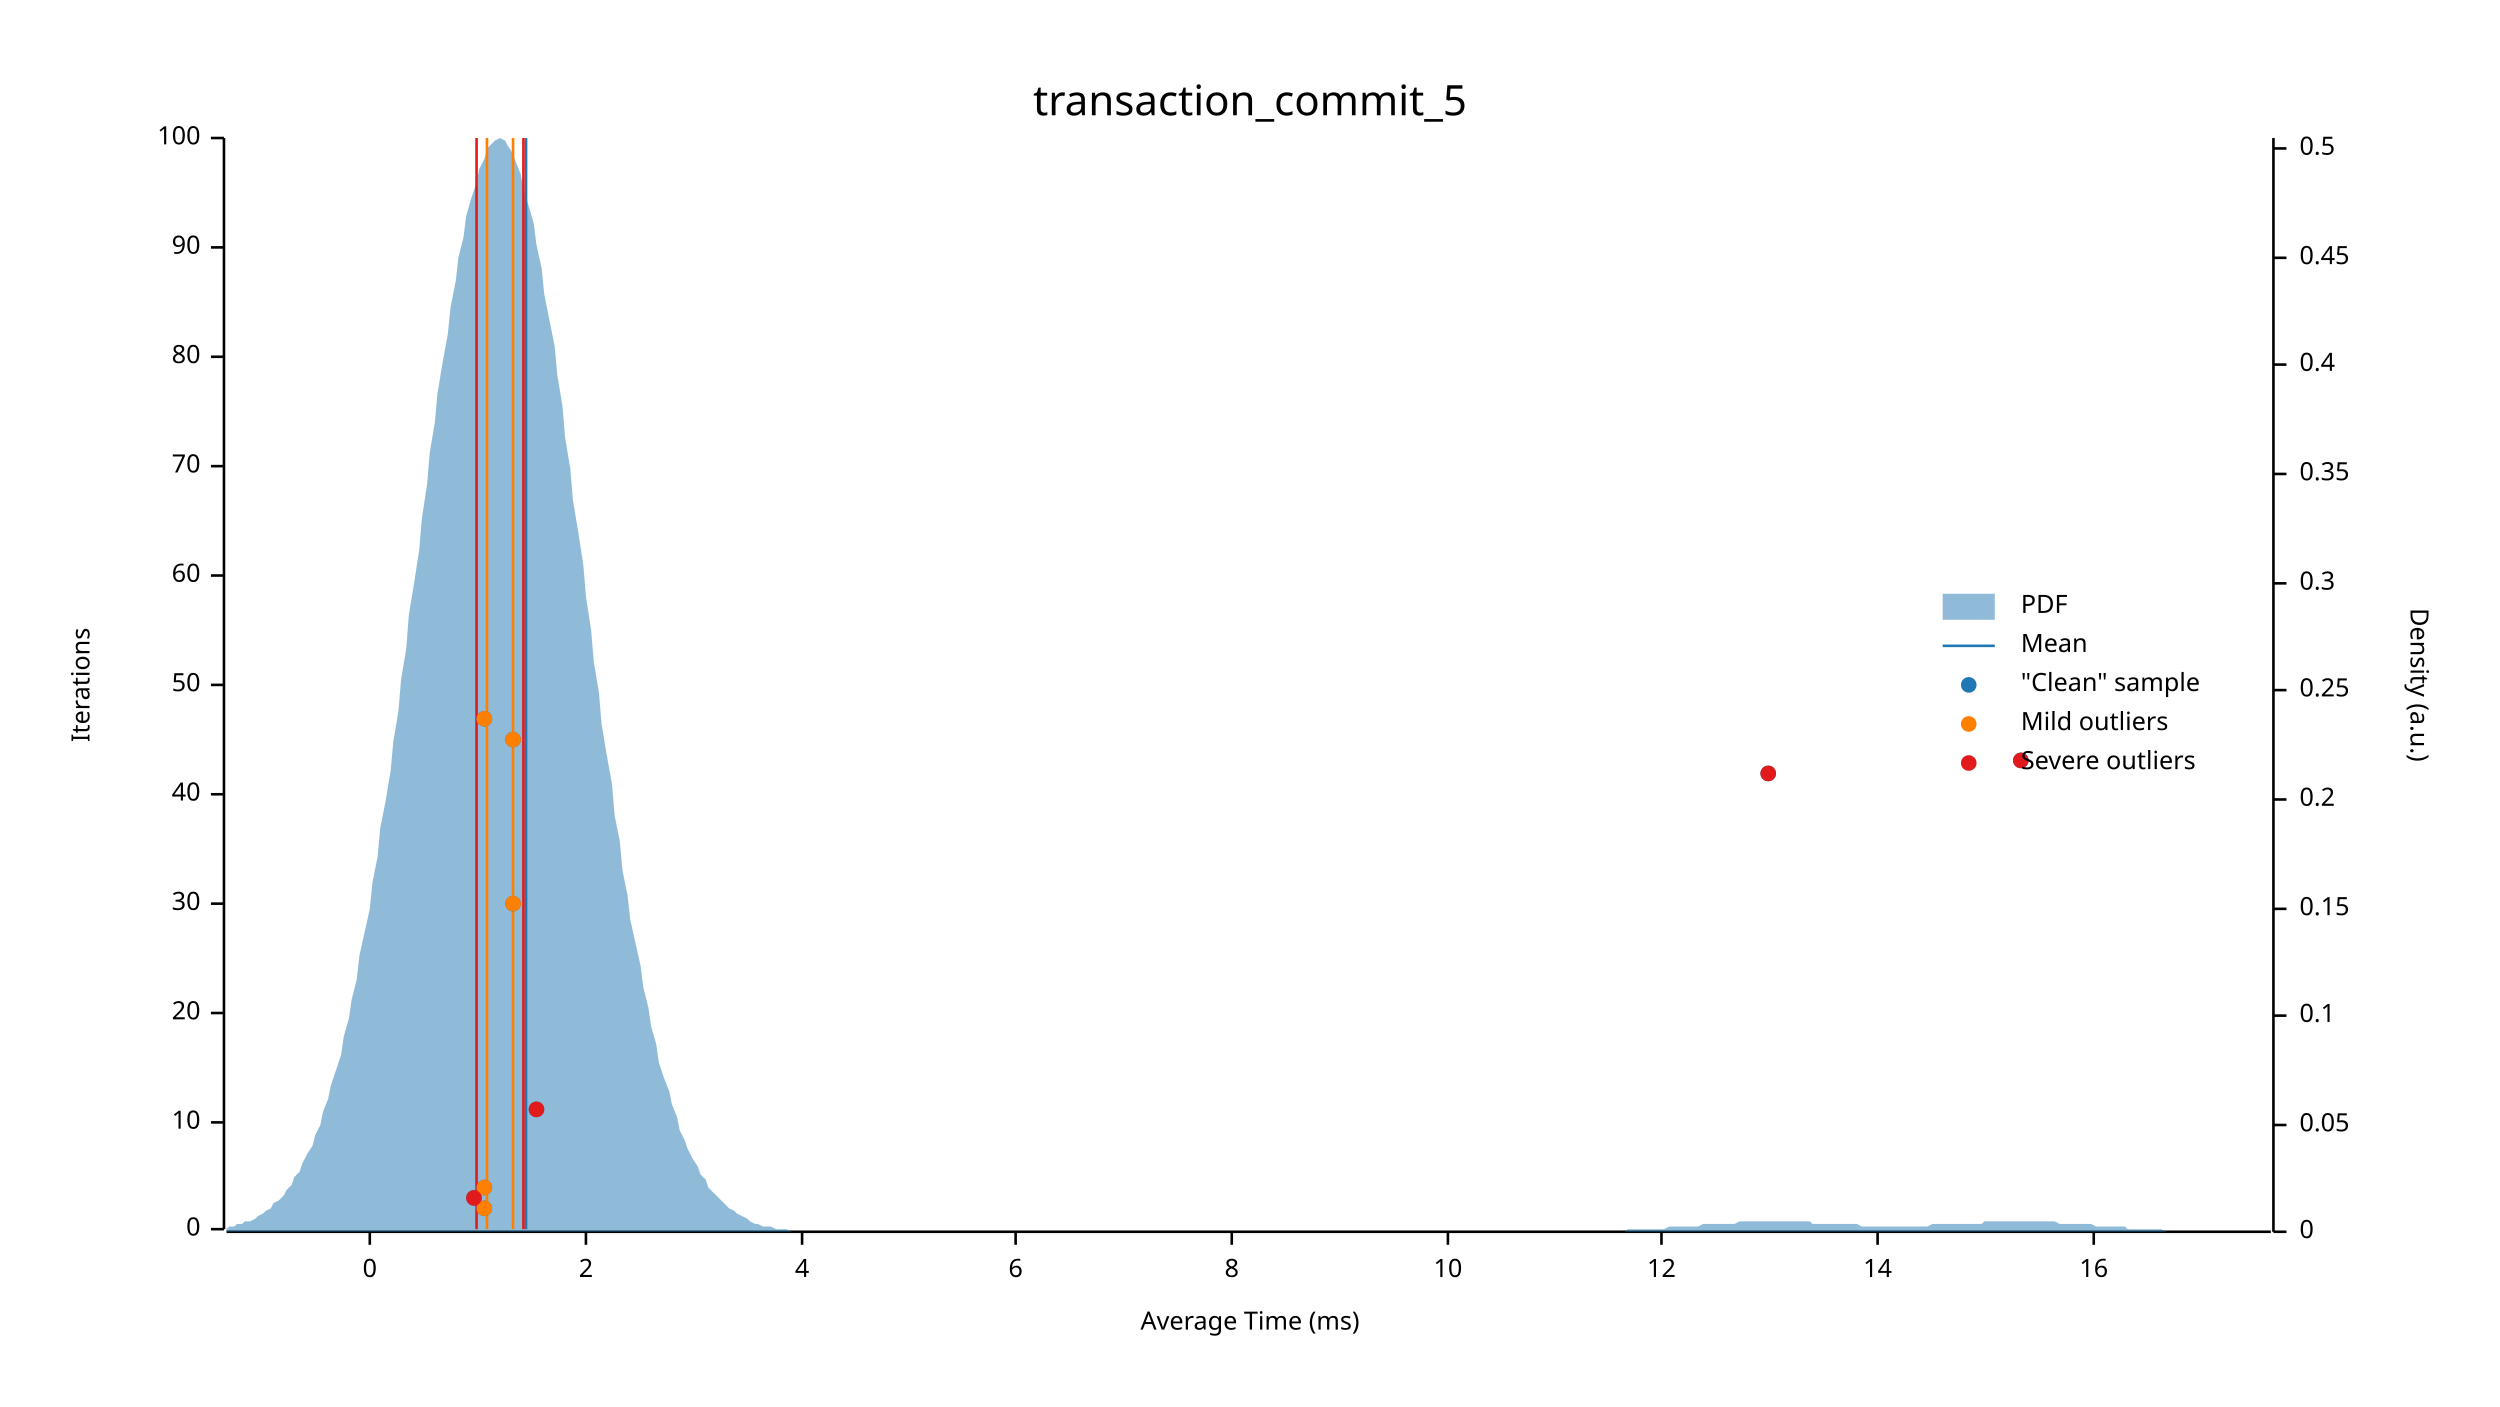
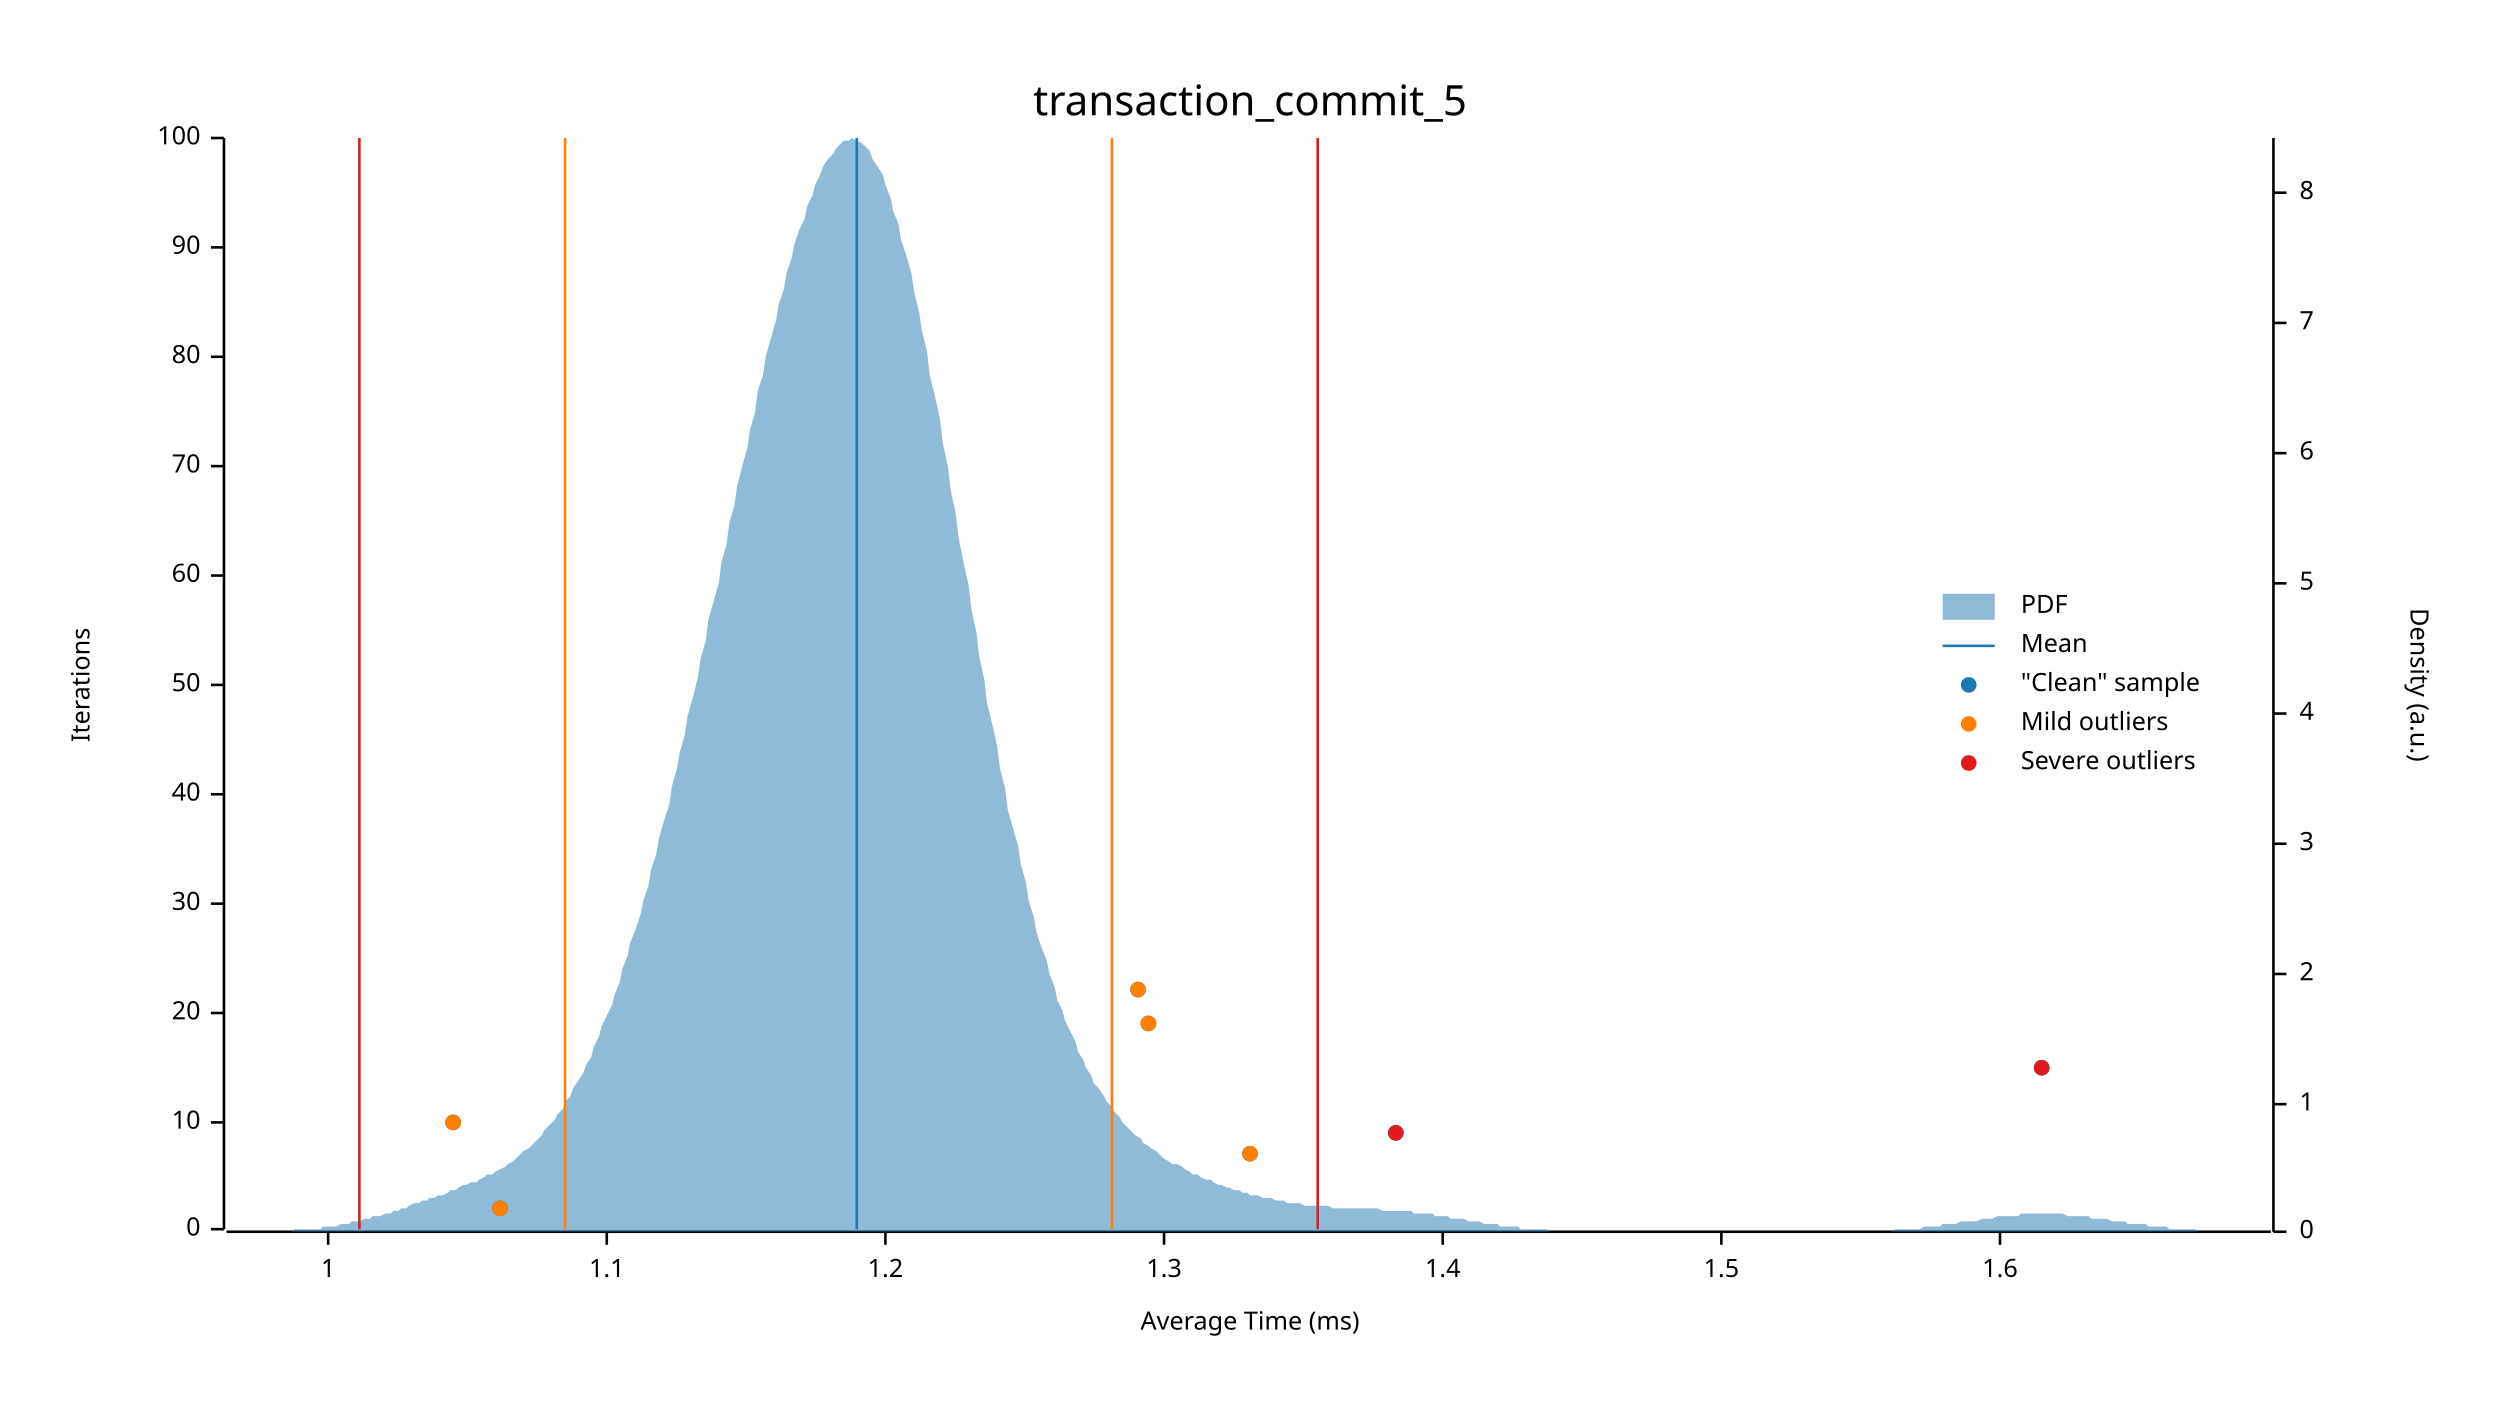
<svg xmlns="http://www.w3.org/2000/svg" width="960" height="540" viewBox="0 0 960 540">
  <text x="480" y="32" dy="0.76em" text-anchor="middle" font-family="sans-serif" font-size="16.129" opacity="1" fill="#000000">
transaction_commit_5
</text>
  <text x="27" y="263" dy="0.76em" text-anchor="middle" font-family="sans-serif" font-size="9.677" opacity="1" fill="#000000" transform="rotate(270, 27, 263)">
Iterations
</text>
  <text x="480" y="513" dy="-0.5ex" text-anchor="middle" font-family="sans-serif" font-size="9.677" opacity="1" fill="#000000">
Average Time (ms)
</text>
  <polyline fill="none" opacity="1" stroke="#000000" stroke-width="1" points="86,53 86,472 " />
  <text x="77" y="472" dy="0.5ex" text-anchor="end" font-family="sans-serif" font-size="9.677" opacity="1" fill="#000000">
0
</text>
  <polyline fill="none" opacity="1" stroke="#000000" stroke-width="1" points="81,472 86,472 " />
  <text x="77" y="431" dy="0.5ex" text-anchor="end" font-family="sans-serif" font-size="9.677" opacity="1" fill="#000000">
10
</text>
  <polyline fill="none" opacity="1" stroke="#000000" stroke-width="1" points="81,431 86,431 " />
  <text x="77" y="389" dy="0.5ex" text-anchor="end" font-family="sans-serif" font-size="9.677" opacity="1" fill="#000000">
20
</text>
  <polyline fill="none" opacity="1" stroke="#000000" stroke-width="1" points="81,389 86,389 " />
  <text x="77" y="347" dy="0.5ex" text-anchor="end" font-family="sans-serif" font-size="9.677" opacity="1" fill="#000000">
30
</text>
  <polyline fill="none" opacity="1" stroke="#000000" stroke-width="1" points="81,347 86,347 " />
  <text x="77" y="305" dy="0.5ex" text-anchor="end" font-family="sans-serif" font-size="9.677" opacity="1" fill="#000000">
40
</text>
  <polyline fill="none" opacity="1" stroke="#000000" stroke-width="1" points="81,305 86,305 " />
  <text x="77" y="263" dy="0.5ex" text-anchor="end" font-family="sans-serif" font-size="9.677" opacity="1" fill="#000000">
50
</text>
  <polyline fill="none" opacity="1" stroke="#000000" stroke-width="1" points="81,263 86,263 " />
  <text x="77" y="221" dy="0.5ex" text-anchor="end" font-family="sans-serif" font-size="9.677" opacity="1" fill="#000000">
60
</text>
  <polyline fill="none" opacity="1" stroke="#000000" stroke-width="1" points="81,221 86,221 " />
  <text x="77" y="179" dy="0.5ex" text-anchor="end" font-family="sans-serif" font-size="9.677" opacity="1" fill="#000000">
70
</text>
  <polyline fill="none" opacity="1" stroke="#000000" stroke-width="1" points="81,179 86,179 " />
  <text x="77" y="137" dy="0.5ex" text-anchor="end" font-family="sans-serif" font-size="9.677" opacity="1" fill="#000000">
80
</text>
  <polyline fill="none" opacity="1" stroke="#000000" stroke-width="1" points="81,137 86,137 " />
  <text x="77" y="95" dy="0.5ex" text-anchor="end" font-family="sans-serif" font-size="9.677" opacity="1" fill="#000000">
90
</text>
  <polyline fill="none" opacity="1" stroke="#000000" stroke-width="1" points="81,95 86,95 " />
  <text x="77" y="53" dy="0.5ex" text-anchor="end" font-family="sans-serif" font-size="9.677" opacity="1" fill="#000000">
100
</text>
  <polyline fill="none" opacity="1" stroke="#000000" stroke-width="1" points="81,53 86,53 " />
  <polyline fill="none" opacity="1" stroke="#000000" stroke-width="1" points="87,473 872,473 " />
-   <text x="142" y="483" dy="0.76em" text-anchor="middle" font-family="sans-serif" font-size="9.677" opacity="1" fill="#000000">
- 0
+   <text x="126" y="483" dy="0.76em" text-anchor="middle" font-family="sans-serif" font-size="9.677" opacity="1" fill="#000000">
+ 1
</text>
-   <polyline fill="none" opacity="1" stroke="#000000" stroke-width="1" points="142,473 142,478 " />
-   <text x="225" y="483" dy="0.76em" text-anchor="middle" font-family="sans-serif" font-size="9.677" opacity="1" fill="#000000">
- 2
+   <polyline fill="none" opacity="1" stroke="#000000" stroke-width="1" points="126,473 126,478 " />
+   <text x="233" y="483" dy="0.76em" text-anchor="middle" font-family="sans-serif" font-size="9.677" opacity="1" fill="#000000">
+ 1.1
</text>
-   <polyline fill="none" opacity="1" stroke="#000000" stroke-width="1" points="225,473 225,478 " />
-   <text x="308" y="483" dy="0.76em" text-anchor="middle" font-family="sans-serif" font-size="9.677" opacity="1" fill="#000000">
- 4
+   <polyline fill="none" opacity="1" stroke="#000000" stroke-width="1" points="233,473 233,478 " />
+   <text x="340" y="483" dy="0.76em" text-anchor="middle" font-family="sans-serif" font-size="9.677" opacity="1" fill="#000000">
+ 1.2
</text>
-   <polyline fill="none" opacity="1" stroke="#000000" stroke-width="1" points="308,473 308,478 " />
-   <text x="390" y="483" dy="0.76em" text-anchor="middle" font-family="sans-serif" font-size="9.677" opacity="1" fill="#000000">
- 6
+   <polyline fill="none" opacity="1" stroke="#000000" stroke-width="1" points="340,473 340,478 " />
+   <text x="447" y="483" dy="0.76em" text-anchor="middle" font-family="sans-serif" font-size="9.677" opacity="1" fill="#000000">
+ 1.3
</text>
-   <polyline fill="none" opacity="1" stroke="#000000" stroke-width="1" points="390,473 390,478 " />
-   <text x="473" y="483" dy="0.76em" text-anchor="middle" font-family="sans-serif" font-size="9.677" opacity="1" fill="#000000">
- 8
+   <polyline fill="none" opacity="1" stroke="#000000" stroke-width="1" points="447,473 447,478 " />
+   <text x="554" y="483" dy="0.76em" text-anchor="middle" font-family="sans-serif" font-size="9.677" opacity="1" fill="#000000">
+ 1.4
</text>
-   <polyline fill="none" opacity="1" stroke="#000000" stroke-width="1" points="473,473 473,478 " />
-   <text x="556" y="483" dy="0.76em" text-anchor="middle" font-family="sans-serif" font-size="9.677" opacity="1" fill="#000000">
- 10
+   <polyline fill="none" opacity="1" stroke="#000000" stroke-width="1" points="554,473 554,478 " />
+   <text x="661" y="483" dy="0.76em" text-anchor="middle" font-family="sans-serif" font-size="9.677" opacity="1" fill="#000000">
+ 1.5
</text>
-   <polyline fill="none" opacity="1" stroke="#000000" stroke-width="1" points="556,473 556,478 " />
-   <text x="638" y="483" dy="0.76em" text-anchor="middle" font-family="sans-serif" font-size="9.677" opacity="1" fill="#000000">
- 12
+   <polyline fill="none" opacity="1" stroke="#000000" stroke-width="1" points="661,473 661,478 " />
+   <text x="768" y="483" dy="0.76em" text-anchor="middle" font-family="sans-serif" font-size="9.677" opacity="1" fill="#000000">
+ 1.6
</text>
-   <polyline fill="none" opacity="1" stroke="#000000" stroke-width="1" points="638,473 638,478 " />
-   <text x="721" y="483" dy="0.76em" text-anchor="middle" font-family="sans-serif" font-size="9.677" opacity="1" fill="#000000">
- 14
- </text>
-   <polyline fill="none" opacity="1" stroke="#000000" stroke-width="1" points="721,473 721,478 " />
-   <text x="804" y="483" dy="0.76em" text-anchor="middle" font-family="sans-serif" font-size="9.677" opacity="1" fill="#000000">
- 16
- </text>
-   <polyline fill="none" opacity="1" stroke="#000000" stroke-width="1" points="804,473 804,478 " />
+   <polyline fill="none" opacity="1" stroke="#000000" stroke-width="1" points="768,473 768,478 " />
  <text x="933" y="263" dy="0.76em" text-anchor="middle" font-family="sans-serif" font-size="9.677" opacity="1" fill="#000000" transform="rotate(90, 933, 263)">
Density (a.u.)
</text>
  <polyline fill="none" opacity="1" stroke="#000000" stroke-width="1" points="873,53 873,473 " />
  <text x="883" y="473" dy="0.5ex" text-anchor="start" font-family="sans-serif" font-size="9.677" opacity="1" fill="#000000">
0
</text>
  <polyline fill="none" opacity="1" stroke="#000000" stroke-width="1" points="873,473 878,473 " />
-   <text x="883" y="432" dy="0.5ex" text-anchor="start" font-family="sans-serif" font-size="9.677" opacity="1" fill="#000000">
- 0.05
+   <text x="883" y="424" dy="0.5ex" text-anchor="start" font-family="sans-serif" font-size="9.677" opacity="1" fill="#000000">
+ 1
</text>
-   <polyline fill="none" opacity="1" stroke="#000000" stroke-width="1" points="873,432 878,432 " />
-   <text x="883" y="390" dy="0.5ex" text-anchor="start" font-family="sans-serif" font-size="9.677" opacity="1" fill="#000000">
- 0.1
+   <polyline fill="none" opacity="1" stroke="#000000" stroke-width="1" points="873,424 878,424 " />
+   <text x="883" y="374" dy="0.5ex" text-anchor="start" font-family="sans-serif" font-size="9.677" opacity="1" fill="#000000">
+ 2
</text>
-   <polyline fill="none" opacity="1" stroke="#000000" stroke-width="1" points="873,390 878,390 " />
-   <text x="883" y="349" dy="0.5ex" text-anchor="start" font-family="sans-serif" font-size="9.677" opacity="1" fill="#000000">
- 0.15
+   <polyline fill="none" opacity="1" stroke="#000000" stroke-width="1" points="873,374 878,374 " />
+   <text x="883" y="324" dy="0.5ex" text-anchor="start" font-family="sans-serif" font-size="9.677" opacity="1" fill="#000000">
+ 3
</text>
-   <polyline fill="none" opacity="1" stroke="#000000" stroke-width="1" points="873,349 878,349 " />
-   <text x="883" y="307" dy="0.5ex" text-anchor="start" font-family="sans-serif" font-size="9.677" opacity="1" fill="#000000">
- 0.2
+   <polyline fill="none" opacity="1" stroke="#000000" stroke-width="1" points="873,324 878,324 " />
+   <text x="883" y="274" dy="0.5ex" text-anchor="start" font-family="sans-serif" font-size="9.677" opacity="1" fill="#000000">
+ 4
</text>
-   <polyline fill="none" opacity="1" stroke="#000000" stroke-width="1" points="873,307 878,307 " />
-   <text x="883" y="265" dy="0.5ex" text-anchor="start" font-family="sans-serif" font-size="9.677" opacity="1" fill="#000000">
- 0.25
- </text>
-   <polyline fill="none" opacity="1" stroke="#000000" stroke-width="1" points="873,265 878,265 " />
+   <polyline fill="none" opacity="1" stroke="#000000" stroke-width="1" points="873,274 878,274 " />
  <text x="883" y="224" dy="0.5ex" text-anchor="start" font-family="sans-serif" font-size="9.677" opacity="1" fill="#000000">
- 0.3
+ 5
</text>
  <polyline fill="none" opacity="1" stroke="#000000" stroke-width="1" points="873,224 878,224 " />
-   <text x="883" y="182" dy="0.5ex" text-anchor="start" font-family="sans-serif" font-size="9.677" opacity="1" fill="#000000">
- 0.35
+   <text x="883" y="174" dy="0.5ex" text-anchor="start" font-family="sans-serif" font-size="9.677" opacity="1" fill="#000000">
+ 6
</text>
-   <polyline fill="none" opacity="1" stroke="#000000" stroke-width="1" points="873,182 878,182 " />
-   <text x="883" y="140" dy="0.5ex" text-anchor="start" font-family="sans-serif" font-size="9.677" opacity="1" fill="#000000">
- 0.4
+   <polyline fill="none" opacity="1" stroke="#000000" stroke-width="1" points="873,174 878,174 " />
+   <text x="883" y="124" dy="0.5ex" text-anchor="start" font-family="sans-serif" font-size="9.677" opacity="1" fill="#000000">
+ 7
</text>
-   <polyline fill="none" opacity="1" stroke="#000000" stroke-width="1" points="873,140 878,140 " />
-   <text x="883" y="99" dy="0.5ex" text-anchor="start" font-family="sans-serif" font-size="9.677" opacity="1" fill="#000000">
- 0.45
+   <polyline fill="none" opacity="1" stroke="#000000" stroke-width="1" points="873,124 878,124 " />
+   <text x="883" y="74" dy="0.5ex" text-anchor="start" font-family="sans-serif" font-size="9.677" opacity="1" fill="#000000">
+ 8
</text>
-   <polyline fill="none" opacity="1" stroke="#000000" stroke-width="1" points="873,99 878,99 " />
-   <text x="883" y="57" dy="0.5ex" text-anchor="start" font-family="sans-serif" font-size="9.677" opacity="1" fill="#000000">
- 0.5
- </text>
-   <polyline fill="none" opacity="1" stroke="#000000" stroke-width="1" points="873,57 878,57 " />
-   <polygon opacity="0.5" fill="#1F78B4" points="87,472 88,471 90,471 91,470 93,470 94,469 96,469 98,468 99,467 101,466 102,465 104,464 105,462 107,461 109,459 110,457 112,455 113,452 115,450 116,447 118,443 120,440 121,436 123,432 124,427 126,422 127,417 129,411 131,405 132,398 134,391 135,384 137,376 138,367 140,358 142,349 143,339 145,329 146,318 148,308 150,296 151,285 153,273 154,261 156,249 157,236 159,224 161,211 162,199 164,186 165,174 167,162 168,151 170,139 172,128 173,118 175,108 176,99 178,91 179,83 181,76 183,70 184,65 186,61 187,57 189,55 190,54 192,53 194,54 195,56 197,59 198,62 200,67 201,73 203,79 205,86 206,94 208,103 209,113 211,123 213,133 214,144 216,156 217,168 219,180 220,192 222,204 224,217 225,229 227,242 228,254 230,266 231,278 233,290 235,301 236,313 238,323 239,334 241,344 242,353 244,362 246,371 247,379 249,387 250,394 252,401 253,408 255,414 257,419 258,424 260,429 261,434 263,438 264,441 266,445 268,448 269,451 271,453 272,456 274,458 276,460 277,461 279,463 280,464 282,465 283,466 285,467 287,468 288,469 290,470 291,470 293,471 294,471 296,471 298,472 299,472 301,472 302,472 304,473 305,473 307,473 309,473 310,473 312,473 313,473 315,473 316,473 318,473 320,473 321,473 323,473 324,473 326,473 327,473 329,473 331,473 332,473 334,473 335,473 337,473 339,473 340,473 342,473 343,473 345,473 346,473 348,473 350,473 351,473 353,473 354,473 356,473 357,473 359,473 361,473 362,473 364,473 365,473 367,473 368,473 370,473 372,473 373,473 375,473 376,473 378,473 379,473 381,473 383,473 384,473 386,473 387,473 389,473 391,473 392,473 394,473 395,473 397,473 398,473 400,473 402,473 403,473 405,473 406,473 408,473 409,473 411,473 413,473 414,473 416,473 417,473 419,473 420,473 422,473 424,473 425,473 427,473 428,473 430,473 431,473 433,473 435,473 436,473 438,473 439,473 441,473 442,473 444,473 446,473 447,473 449,473 450,473 452,473 454,473 455,473 457,473 458,473 460,473 461,473 463,473 465,473 466,473 468,473 469,473 471,473 472,473 474,473 476,473 477,473 479,473 480,473 482,473 483,473 485,473 487,473 488,473 490,473 491,473 493,473 494,473 496,473 498,473 499,473 501,473 502,473 504,473 505,473 507,473 509,473 510,473 512,473 513,473 515,473 517,473 518,473 520,473 521,473 523,473 524,473 526,473 528,473 529,473 531,473 532,473 534,473 535,473 537,473 539,473 540,473 542,473 543,473 545,473 546,473 548,473 550,473 551,473 553,473 554,473 556,473 557,473 559,473 561,473 562,473 564,473 565,473 567,473 568,473 570,473 572,473 573,473 575,473 576,473 578,473 580,473 581,473 583,473 584,473 586,473 587,473 589,473 591,473 592,473 594,473 595,473 597,473 598,473 600,473 602,473 603,473 605,473 606,473 608,473 609,473 611,473 613,473 614,473 616,473 617,473 619,473 620,473 622,473 624,473 625,472 627,472 628,472 630,472 632,472 633,472 635,472 636,472 638,472 639,472 641,471 643,471 644,471 646,471 647,471 649,471 650,471 652,471 654,470 655,470 657,470 658,470 660,470 661,470 663,470 665,470 666,470 668,469 669,469 671,469 672,469 674,469 676,469 677,469 679,469 680,469 682,469 683,469 685,469 687,469 688,469 690,469 691,469 693,469 695,469 696,470 698,470 699,470 701,470 702,470 704,470 706,470 707,470 709,470 710,470 712,470 713,470 715,471 717,471 718,471 720,471 721,471 723,471 724,471 726,471 728,471 729,471 731,471 732,471 734,471 735,471 737,471 739,471 740,471 742,470 743,470 745,470 746,470 748,470 750,470 751,470 753,470 754,470 756,470 758,470 759,470 761,470 762,469 764,469 765,469 767,469 769,469 770,469 772,469 773,469 775,469 776,469 778,469 780,469 781,469 783,469 784,469 786,469 787,469 789,469 791,470 792,470 794,470 795,470 797,470 798,470 800,470 802,470 803,470 805,471 806,471 808,471 809,471 811,471 813,471 814,471 816,471 817,472 819,472 821,472 822,472 824,472 825,472 827,472 828,472 830,472 832,473 833,473 835,473 836,473 838,473 839,473 841,473 843,473 844,473 846,473 847,473 849,473 850,473 852,473 854,473 855,473 857,473 858,473 860,473 861,473 863,473 865,473 866,473 868,473 869,473 871,473 873,473 873,473 87,473 " />
-   <polyline fill="none" opacity="1" stroke="#1F78B4" stroke-width="1" points="202,472 202,53 " />
-   <polyline fill="none" opacity="1" stroke="#FF7F00" stroke-width="1" points="187,472 187,53 " />
-   <polyline fill="none" opacity="1" stroke="#FF7F00" stroke-width="1" points="197,472 197,53 " />
-   <polyline fill="none" opacity="1" stroke="#E31A1C" stroke-width="1" points="183,472 183,53 " />
-   <polyline fill="none" opacity="1" stroke="#E31A1C" stroke-width="1" points="201,472 201,53 " />
-   <circle cx="186" cy="464" r="3" opacity="1" fill="#1F78B4" stroke="none" stroke-width="1" />
-   <circle cx="182" cy="460" r="3" opacity="1" fill="#1F78B4" stroke="none" stroke-width="1" />
-   <circle cx="186" cy="456" r="3" opacity="1" fill="#1F78B4" stroke="none" stroke-width="1" />
-   <circle cx="206" cy="426" r="3" opacity="1" fill="#1F78B4" stroke="none" stroke-width="1" />
-   <circle cx="197" cy="347" r="3" opacity="1" fill="#1F78B4" stroke="none" stroke-width="1" />
-   <circle cx="679" cy="297" r="3" opacity="1" fill="#1F78B4" stroke="none" stroke-width="1" />
-   <circle cx="776" cy="292" r="3" opacity="1" fill="#1F78B4" stroke="none" stroke-width="1" />
-   <circle cx="197" cy="284" r="3" opacity="1" fill="#1F78B4" stroke="none" stroke-width="1" />
-   <circle cx="186" cy="276" r="3" opacity="1" fill="#1F78B4" stroke="none" stroke-width="1" />
-   <circle cx="186" cy="464" r="3" opacity="1" fill="#FF7F00" stroke="none" stroke-width="1" />
-   <circle cx="186" cy="456" r="3" opacity="1" fill="#FF7F00" stroke="none" stroke-width="1" />
-   <circle cx="197" cy="347" r="3" opacity="1" fill="#FF7F00" stroke="none" stroke-width="1" />
-   <circle cx="197" cy="284" r="3" opacity="1" fill="#FF7F00" stroke="none" stroke-width="1" />
-   <circle cx="186" cy="276" r="3" opacity="1" fill="#FF7F00" stroke="none" stroke-width="1" />
-   <circle cx="182" cy="460" r="3" opacity="1" fill="#E31A1C" stroke="none" stroke-width="1" />
-   <circle cx="206" cy="426" r="3" opacity="1" fill="#E31A1C" stroke="none" stroke-width="1" />
-   <circle cx="679" cy="297" r="3" opacity="1" fill="#E31A1C" stroke="none" stroke-width="1" />
-   <circle cx="776" cy="292" r="3" opacity="1" fill="#E31A1C" stroke="none" stroke-width="1" />
+   <polyline fill="none" opacity="1" stroke="#000000" stroke-width="1" points="873,74 878,74 " />
+   <polygon opacity="0.5" fill="#1F78B4" points="87,473 88,473 90,473 91,473 93,473 94,473 96,473 98,473 99,473 101,473 102,473 104,473 105,473 107,473 109,473 110,473 112,473 113,472 115,472 116,472 118,472 120,472 121,472 123,472 124,471 126,471 127,471 129,471 131,470 132,470 134,470 135,469 137,469 138,469 140,468 142,468 143,467 145,467 146,467 148,466 150,466 151,465 153,465 154,464 156,464 157,463 159,462 161,462 162,461 164,461 165,460 167,460 168,459 170,459 172,458 173,457 175,457 176,456 178,455 179,455 181,454 183,454 184,453 186,452 187,451 189,451 190,450 192,449 194,448 195,447 197,446 198,445 200,443 201,442 203,441 205,439 206,438 208,436 209,434 211,432 213,430 214,428 216,426 217,423 219,421 220,418 222,415 224,412 225,409 227,406 228,402 230,398 231,394 233,390 235,386 236,382 238,377 239,372 241,367 242,362 244,357 246,351 247,346 249,340 250,334 252,328 253,322 255,315 257,309 258,302 260,295 261,289 263,282 264,275 266,268 268,260 269,253 271,246 272,238 274,231 276,224 277,216 279,209 280,201 282,194 283,187 285,179 287,172 288,165 290,158 291,150 293,144 294,137 296,130 298,123 299,117 301,111 302,105 304,99 305,94 307,88 309,84 310,79 312,75 313,71 315,67 316,64 318,61 320,59 321,57 323,55 324,54 326,54 327,53 329,54 331,55 332,56 334,58 335,61 337,64 339,67 340,71 342,76 343,81 345,86 346,92 348,98 350,105 351,112 353,120 354,127 356,135 357,144 359,152 361,161 362,170 364,179 365,188 367,197 368,206 370,216 372,225 373,234 375,243 376,252 378,261 379,270 381,278 383,287 384,295 386,303 387,311 389,318 391,325 392,332 394,339 395,346 397,352 398,358 400,364 402,369 403,374 405,379 406,384 408,388 409,392 411,396 413,400 414,404 416,407 417,410 419,413 420,416 422,418 424,421 425,423 427,425 428,427 430,429 431,431 433,433 435,435 436,436 438,437 439,439 441,440 442,441 444,442 446,444 447,445 449,446 450,447 452,447 454,448 455,449 457,450 458,451 460,451 461,452 463,453 465,453 466,454 468,455 469,455 471,456 472,456 474,457 476,457 477,458 479,458 480,459 482,459 483,459 485,460 487,460 488,460 490,461 491,461 493,461 494,462 496,462 498,462 499,462 501,463 502,463 504,463 505,463 507,463 509,463 510,463 512,464 513,464 515,464 517,464 518,464 520,464 521,464 523,464 524,464 526,464 528,464 529,464 531,465 532,465 534,465 535,465 537,465 539,465 540,465 542,465 543,466 545,466 546,466 548,466 550,466 551,467 553,467 554,467 556,467 557,468 559,468 561,468 562,468 564,469 565,469 567,469 568,469 570,470 572,470 573,470 575,470 576,471 578,471 580,471 581,471 583,471 584,472 586,472 587,472 589,472 591,472 592,472 594,472 595,473 597,473 598,473 600,473 602,473 603,473 605,473 606,473 608,473 609,473 611,473 613,473 614,473 616,473 617,473 619,473 620,473 622,473 624,473 625,473 627,473 628,473 630,473 632,473 633,473 635,473 636,473 638,473 639,473 641,473 643,473 644,473 646,473 647,473 649,473 650,473 652,473 654,473 655,473 657,473 658,473 660,473 661,473 663,473 665,473 666,473 668,473 669,473 671,473 672,473 674,473 676,473 677,473 679,473 680,473 682,473 683,473 685,473 687,473 688,473 690,473 691,473 693,473 695,473 696,473 698,473 699,473 701,473 702,473 704,473 706,473 707,473 709,473 710,473 712,473 713,473 715,473 717,473 718,473 720,473 721,473 723,473 724,473 726,473 728,472 729,472 731,472 732,472 734,472 735,472 737,472 739,471 740,471 742,471 743,471 745,471 746,470 748,470 750,470 751,470 753,469 754,469 756,469 758,469 759,469 761,468 762,468 764,468 765,468 767,467 769,467 770,467 772,467 773,467 775,467 776,466 778,466 780,466 781,466 783,466 784,466 786,466 787,466 789,466 791,466 792,466 794,467 795,467 797,467 798,467 800,467 802,467 803,468 805,468 806,468 808,468 809,468 811,469 813,469 814,469 816,469 817,470 819,470 821,470 822,470 824,470 825,471 827,471 828,471 830,471 832,471 833,472 835,472 836,472 838,472 839,472 841,472 843,472 844,473 846,473 847,473 849,473 850,473 852,473 854,473 855,473 857,473 858,473 860,473 861,473 863,473 865,473 866,473 868,473 869,473 871,473 873,473 873,473 87,473 " />
+   <polyline fill="none" opacity="1" stroke="#1F78B4" stroke-width="1" points="329,472 329,53 " />
+   <polyline fill="none" opacity="1" stroke="#FF7F00" stroke-width="1" points="217,472 217,53 " />
+   <polyline fill="none" opacity="1" stroke="#FF7F00" stroke-width="1" points="427,472 427,53 " />
+   <polyline fill="none" opacity="1" stroke="#E31A1C" stroke-width="1" points="138,472 138,53 " />
+   <polyline fill="none" opacity="1" stroke="#E31A1C" stroke-width="1" points="506,472 506,53 " />
+   <circle cx="192" cy="464" r="3" opacity="1" fill="#1F78B4" stroke="none" stroke-width="1" />
+   <circle cx="480" cy="443" r="3" opacity="1" fill="#1F78B4" stroke="none" stroke-width="1" />
+   <circle cx="536" cy="435" r="3" opacity="1" fill="#1F78B4" stroke="none" stroke-width="1" />
+   <circle cx="174" cy="431" r="3" opacity="1" fill="#1F78B4" stroke="none" stroke-width="1" />
+   <circle cx="784" cy="410" r="3" opacity="1" fill="#1F78B4" stroke="none" stroke-width="1" />
+   <circle cx="441" cy="393" r="3" opacity="1" fill="#1F78B4" stroke="none" stroke-width="1" />
+   <circle cx="437" cy="380" r="3" opacity="1" fill="#1F78B4" stroke="none" stroke-width="1" />
+   <circle cx="192" cy="464" r="3" opacity="1" fill="#FF7F00" stroke="none" stroke-width="1" />
+   <circle cx="480" cy="443" r="3" opacity="1" fill="#FF7F00" stroke="none" stroke-width="1" />
+   <circle cx="174" cy="431" r="3" opacity="1" fill="#FF7F00" stroke="none" stroke-width="1" />
+   <circle cx="441" cy="393" r="3" opacity="1" fill="#FF7F00" stroke="none" stroke-width="1" />
+   <circle cx="437" cy="380" r="3" opacity="1" fill="#FF7F00" stroke="none" stroke-width="1" />
+   <circle cx="536" cy="435" r="3" opacity="1" fill="#E31A1C" stroke="none" stroke-width="1" />
+   <circle cx="784" cy="410" r="3" opacity="1" fill="#E31A1C" stroke="none" stroke-width="1" />
  <text x="776" y="228" dy="0.76em" text-anchor="start" font-family="sans-serif" font-size="9.677" opacity="1" fill="#000000">
PDF
</text>
  <text x="776" y="243" dy="0.76em" text-anchor="start" font-family="sans-serif" font-size="9.677" opacity="1" fill="#000000">
Mean
</text>
  <text x="776" y="258" dy="0.76em" text-anchor="start" font-family="sans-serif" font-size="9.677" opacity="1" fill="#000000">
"Clean" sample
</text>
  <text x="776" y="273" dy="0.76em" text-anchor="start" font-family="sans-serif" font-size="9.677" opacity="1" fill="#000000">
Mild outliers
</text>
  <text x="776" y="288" dy="0.76em" text-anchor="start" font-family="sans-serif" font-size="9.677" opacity="1" fill="#000000">
Severe outliers
</text>
  <rect x="746" y="228" width="20" height="10" opacity="0.5" fill="#1F78B4" stroke="none" />
  <polyline fill="none" opacity="1" stroke="#1F78B4" stroke-width="1" points="746,248 766,248 " />
  <circle cx="756" cy="263" r="3" opacity="1" fill="#1F78B4" stroke="none" stroke-width="1" />
  <circle cx="756" cy="278" r="3" opacity="1" fill="#FF7F00" stroke="none" stroke-width="1" />
  <circle cx="756" cy="293" r="3" opacity="1" fill="#E31A1C" stroke="none" stroke-width="1" />
</svg>
